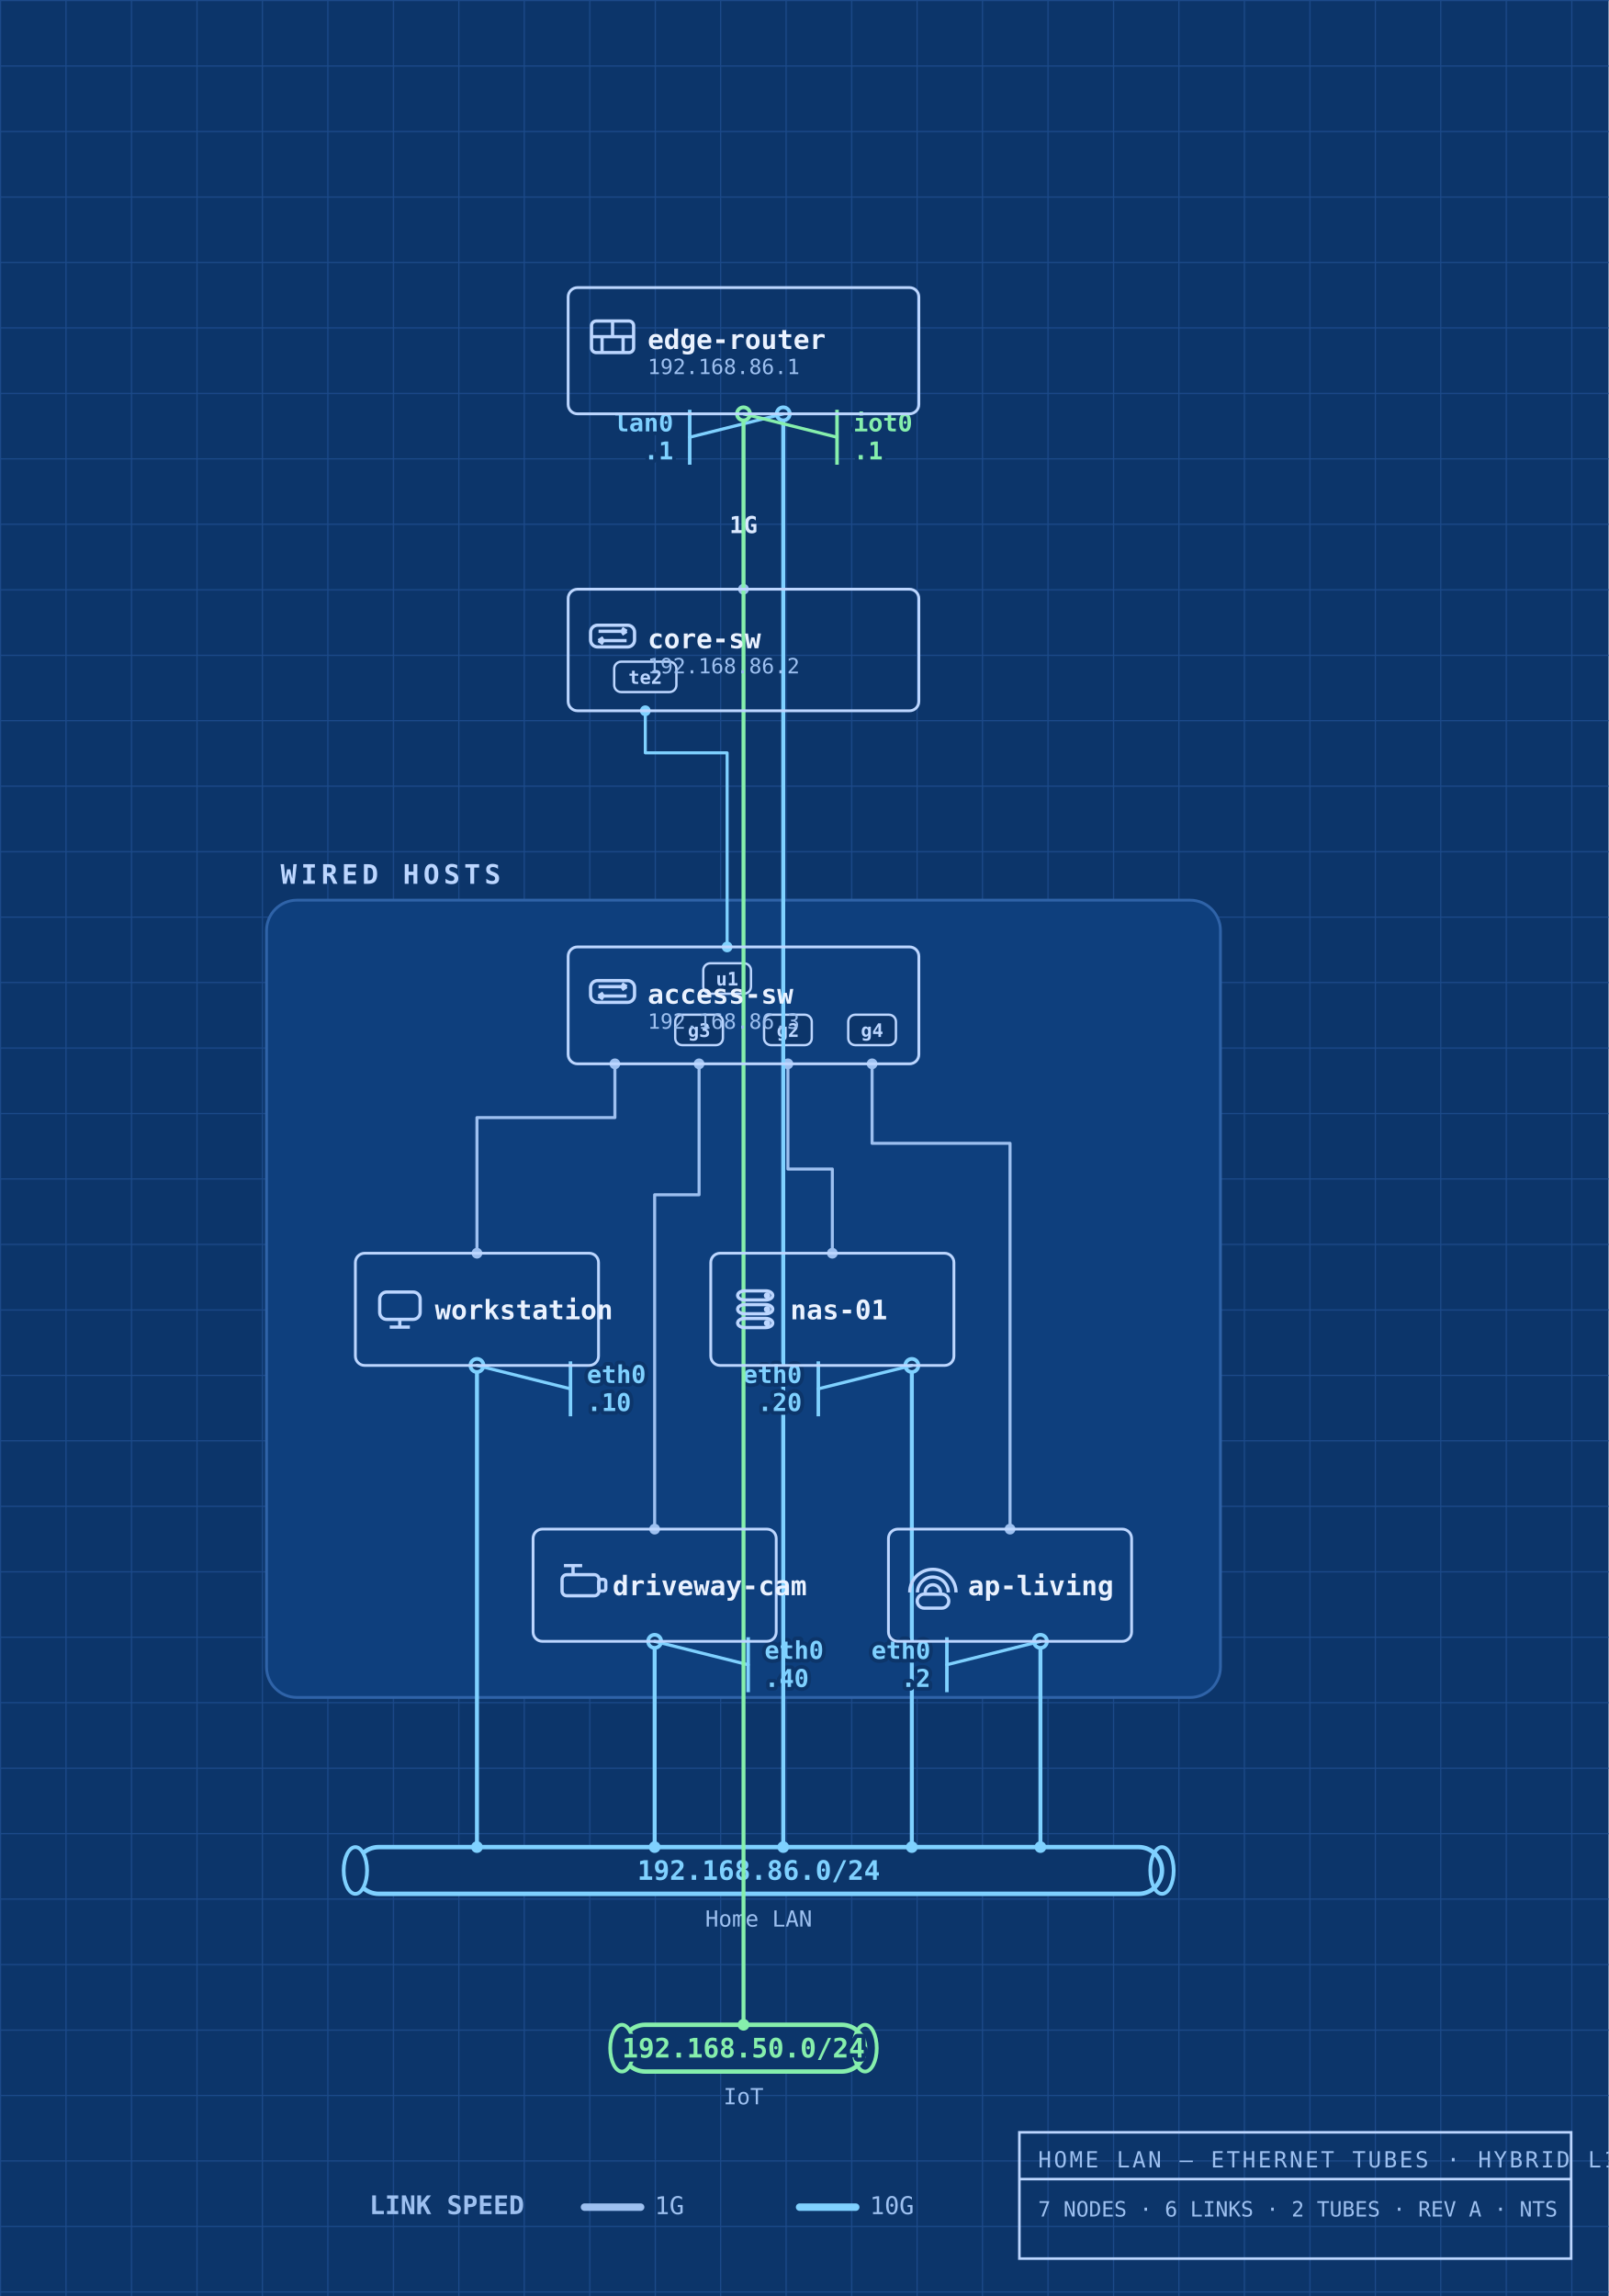
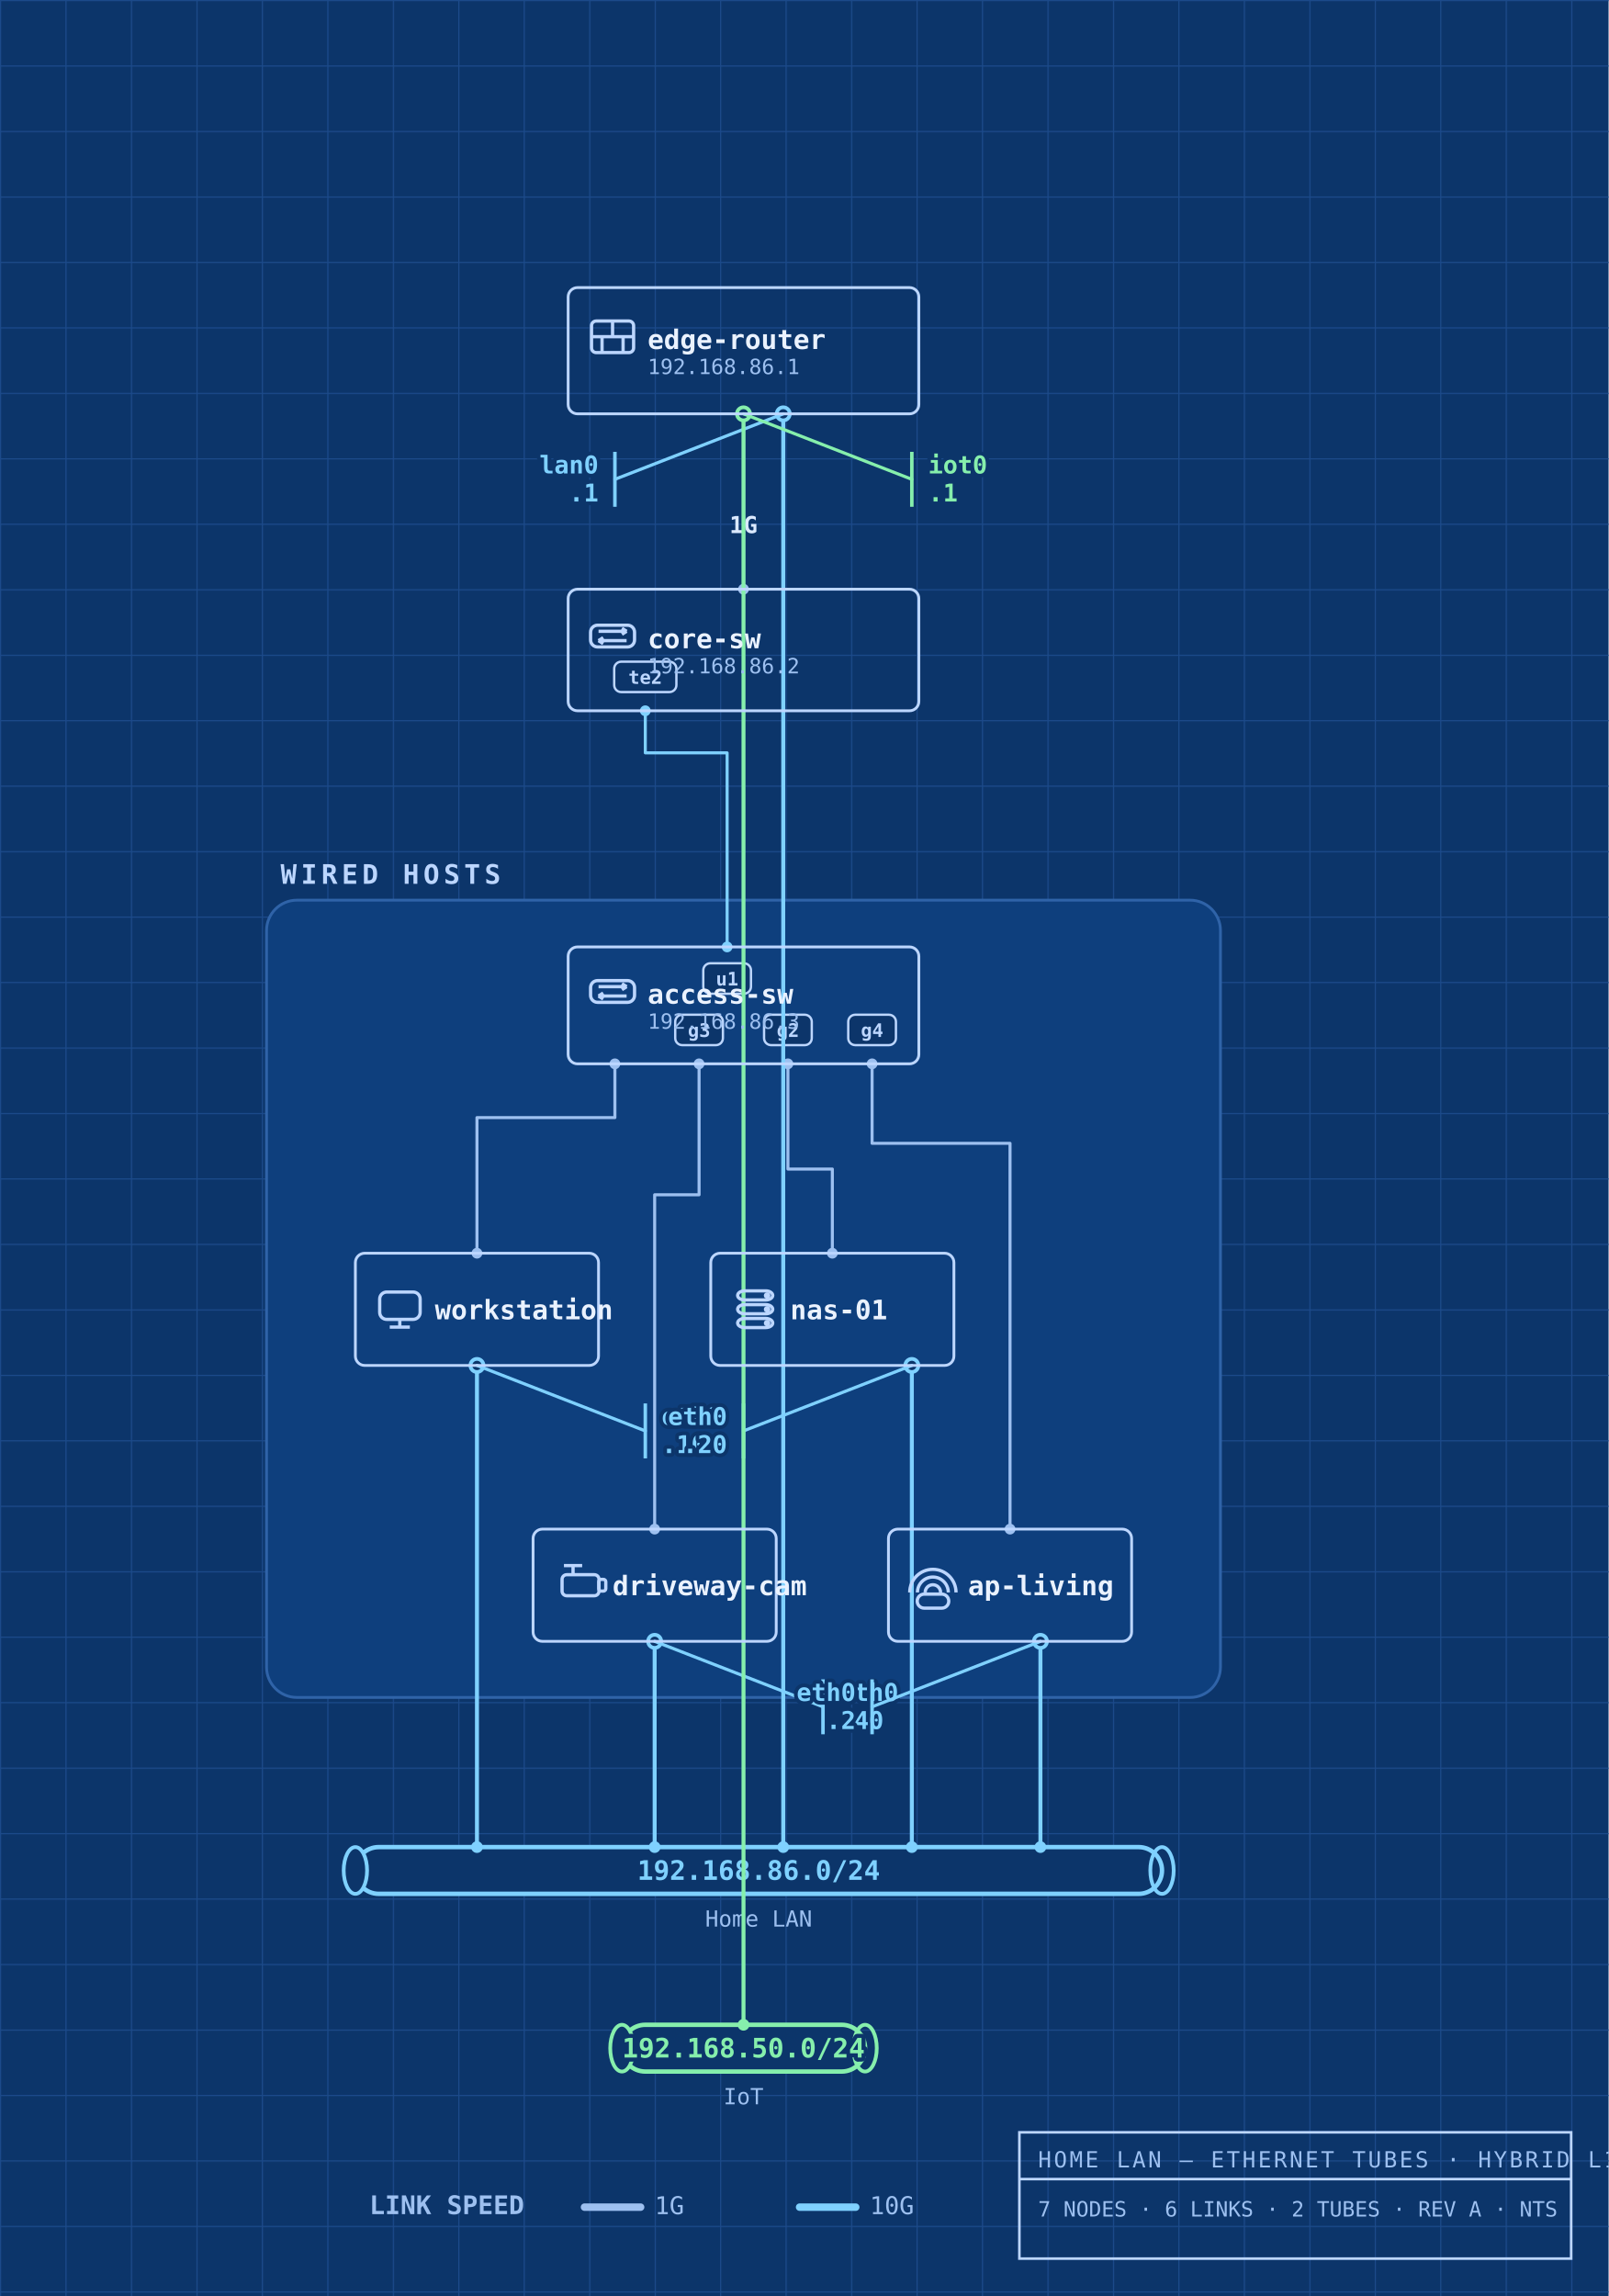
<svg xmlns="http://www.w3.org/2000/svg" viewBox="0 0 688 982" font-family="ui-monospace, SFMono-Regular, Menlo, Consolas, monospace">
  <rect width="688" height="982" fill="#0c356a" />
  <defs>
    <pattern id="grd" width="28" height="28" patternUnits="userSpaceOnUse">
      <path d="M28 0H0V28" fill="none" stroke="#1c4a8a" stroke-width="1" />
    </pattern>
  </defs>
  <rect width="688" height="982" fill="url(#grd)" />
  <g transform="translate(48,0)">
    <rect x="66.0" y="385.0" width="408.0" height="341.0" rx="13" fill="#0e3f7d" stroke="#2f63a8" stroke-width="1.2" />
    <text x="72.0" y="378.0" font-size="11.5" fill="#bcd6ff" font-weight="700" letter-spacing="1.8" font-family="ui-monospace, SFMono-Regular, Menlo, Consolas, monospace">WIRED HOSTS</text>
    <path d="M 270.0,177.0 L 270.0,200.0 L 270.0,200.0 L 270.0,252.0" fill="none" stroke="#9dc0f0" stroke-width="1.3" stroke-linecap="round" stroke-linejoin="round" stroke-opacity="1" />
    <circle cx="270.0" cy="177.0" r="2.3" fill="#9dc0f0" />
    <circle cx="270.0" cy="252.0" r="2.3" fill="#9dc0f0" />
    <path d="M 263.0,405.0 L 263.0,322.0 L 228.0,322.0 L 228.0,304.0" fill="none" stroke="#7fd1ff" stroke-width="1.3" stroke-linecap="round" stroke-linejoin="round" stroke-opacity="1" />
    <circle cx="263.0" cy="405.0" r="2.3" fill="#7fd1ff" />
    <circle cx="228.0" cy="304.0" r="2.3" fill="#7fd1ff" />
    <path d="M 215.0,455.0 L 215.0,478.0 L 156.0,478.0 L 156.0,536.0" fill="none" stroke="#9dc0f0" stroke-width="1.3" stroke-linecap="round" stroke-linejoin="round" stroke-opacity="1" />
    <circle cx="215.0" cy="455.0" r="2.3" fill="#9dc0f0" />
    <circle cx="156.0" cy="536.0" r="2.3" fill="#9dc0f0" />
    <path d="M 289.0,455.0 L 289.0,500.0 L 308.0,500.0 L 308.0,536.0" fill="none" stroke="#9dc0f0" stroke-width="1.3" stroke-linecap="round" stroke-linejoin="round" stroke-opacity="1" />
    <circle cx="289.0" cy="455.0" r="2.3" fill="#9dc0f0" />
    <circle cx="308.0" cy="536.0" r="2.3" fill="#9dc0f0" />
    <path d="M 251.0,455.0 L 251.0,511.0 L 232.0,511.0 L 232.0,654.0" fill="none" stroke="#9dc0f0" stroke-width="1.3" stroke-linecap="round" stroke-linejoin="round" stroke-opacity="1" />
    <circle cx="251.0" cy="455.0" r="2.3" fill="#9dc0f0" />
    <circle cx="232.0" cy="654.0" r="2.3" fill="#9dc0f0" />
    <path d="M 325.0,455.0 L 325.0,489.0 L 384.0,489.0 L 384.0,654.0" fill="none" stroke="#9dc0f0" stroke-width="1.3" stroke-linecap="round" stroke-linejoin="round" stroke-opacity="1" />
    <circle cx="325.0" cy="455.0" r="2.3" fill="#9dc0f0" />
    <circle cx="384.0" cy="654.0" r="2.3" fill="#9dc0f0" />
    <text x="270.0" y="228.0" font-size="10" text-anchor="middle" fill="#dbe9ff" font-weight="600" font-family="ui-monospace, SFMono-Regular, Menlo, Consolas, monospace">1G</text>
    <rect x="252.8" y="412.0" width="20.4" height="13" rx="3" fill="#0c356a" stroke="#bcd6ff" stroke-width="1" />
    <text x="263.0" y="421.5" font-size="8" text-anchor="middle" fill="#bcd6ff" font-weight="700" font-family="ui-monospace, SFMono-Regular, Menlo, Consolas, monospace">u1</text>
    <rect x="214.7" y="283.0" width="26.6" height="13" rx="3" fill="#0c356a" stroke="#bcd6ff" stroke-width="1" />
    <text x="228.0" y="292.5" font-size="8" text-anchor="middle" fill="#bcd6ff" font-weight="700" font-family="ui-monospace, SFMono-Regular, Menlo, Consolas, monospace">te2</text>
    <rect x="278.8" y="434.0" width="20.4" height="13" rx="3" fill="#0c356a" stroke="#bcd6ff" stroke-width="1" />
    <text x="289.0" y="443.5" font-size="8" text-anchor="middle" fill="#bcd6ff" font-weight="700" font-family="ui-monospace, SFMono-Regular, Menlo, Consolas, monospace">g2</text>
    <rect x="240.8" y="434.0" width="20.4" height="13" rx="3" fill="#0c356a" stroke="#bcd6ff" stroke-width="1" />
    <text x="251.0" y="443.5" font-size="8" text-anchor="middle" fill="#bcd6ff" font-weight="700" font-family="ui-monospace, SFMono-Regular, Menlo, Consolas, monospace">g3</text>
    <rect x="314.8" y="434.0" width="20.4" height="13" rx="3" fill="#0c356a" stroke="#bcd6ff" stroke-width="1" />
    <text x="325.0" y="443.5" font-size="8" text-anchor="middle" fill="#bcd6ff" font-weight="700" font-family="ui-monospace, SFMono-Regular, Menlo, Consolas, monospace">g4</text>
    <rect x="104.0" y="790.0" width="345.0" height="20" rx="10" fill="#0c356a" stroke="#7fd1ff" stroke-width="1.9" />
    <ellipse cx="104.0" cy="800.0" rx="5.0" ry="10.0" fill="#0c356a" stroke="#7fd1ff" stroke-width="1.6" />
    <ellipse cx="449.0" cy="800.0" rx="5.0" ry="10.0" fill="none" stroke="#7fd1ff" stroke-width="1.6" />
    <text x="276.5" y="804.0" font-size="11.5" text-anchor="middle" fill="#7fd1ff" font-weight="700" font-family="ui-monospace, SFMono-Regular, Menlo, Consolas, monospace" paint-order="stroke" stroke="#0c356a" stroke-width="3.5" stroke-linejoin="round">192.168.86.0/24</text>
    <text x="276.5" y="824.0" font-size="9.5" text-anchor="middle" fill="#9dc0f0" font-family="ui-monospace, SFMono-Regular, Menlo, Consolas, monospace">Home LAN</text>
    <line x1="156.0" y1="584.0" x2="156.0" y2="790.0" stroke="#7fd1ff" stroke-width="1.7" stroke-linecap="round" />
    <circle cx="156.0" cy="790.0" r="2.5" fill="#7fd1ff" />
    <circle cx="156.0" cy="584.0" r="2.8" fill="#0c356a" stroke="#7fd1ff" stroke-width="1.6" />
-     <line x1="156.0" y1="584.0" x2="196.0" y2="594.0" stroke="#7fd1ff" stroke-width="1.35" stroke-linecap="round" />
-     <line x1="196.0" y1="583.0" x2="196.0" y2="605.0" stroke="#7fd1ff" stroke-width="1.5" stroke-linecap="square" />
-     <text x="203.0" y="591.5" font-size="10.5" text-anchor="start" fill="#7fd1ff" font-weight="700" font-family="ui-monospace, SFMono-Regular, Menlo, Consolas, monospace" paint-order="stroke" stroke="#0c356a" stroke-width="3.2" stroke-linejoin="round">eth0</text>
-     <text x="203.0" y="603.5" font-size="10.5" text-anchor="start" fill="#7fd1ff" font-weight="600" font-family="ui-monospace, SFMono-Regular, Menlo, Consolas, monospace" paint-order="stroke" stroke="#0c356a" stroke-width="3.2" stroke-linejoin="round">.10</text>
+     <line x1="156.0" y1="584.0" x2="228.0" y2="612.0" stroke="#7fd1ff" stroke-width="1.35" stroke-linecap="round" />
+     <line x1="228.0" y1="601.0" x2="228.0" y2="623.0" stroke="#7fd1ff" stroke-width="1.5" stroke-linecap="square" />
+     <text x="235.0" y="609.5" font-size="10.5" text-anchor="start" fill="#7fd1ff" font-weight="700" font-family="ui-monospace, SFMono-Regular, Menlo, Consolas, monospace" paint-order="stroke" stroke="#0c356a" stroke-width="3.2" stroke-linejoin="round">eth0</text>
+     <text x="235.0" y="621.5" font-size="10.5" text-anchor="start" fill="#7fd1ff" font-weight="600" font-family="ui-monospace, SFMono-Regular, Menlo, Consolas, monospace" paint-order="stroke" stroke="#0c356a" stroke-width="3.2" stroke-linejoin="round">.10</text>
    <line x1="232.0" y1="702.0" x2="232.0" y2="790.0" stroke="#7fd1ff" stroke-width="1.7" stroke-linecap="round" />
    <circle cx="232.0" cy="790.0" r="2.5" fill="#7fd1ff" />
    <circle cx="232.0" cy="702.0" r="2.8" fill="#0c356a" stroke="#7fd1ff" stroke-width="1.6" />
-     <line x1="232.0" y1="702.0" x2="272.0" y2="712.0" stroke="#7fd1ff" stroke-width="1.35" stroke-linecap="round" />
-     <line x1="272.0" y1="701.0" x2="272.0" y2="723.0" stroke="#7fd1ff" stroke-width="1.5" stroke-linecap="square" />
-     <text x="279.0" y="709.5" font-size="10.5" text-anchor="start" fill="#7fd1ff" font-weight="700" font-family="ui-monospace, SFMono-Regular, Menlo, Consolas, monospace" paint-order="stroke" stroke="#0c356a" stroke-width="3.2" stroke-linejoin="round">eth0</text>
-     <text x="279.0" y="721.5" font-size="10.5" text-anchor="start" fill="#7fd1ff" font-weight="600" font-family="ui-monospace, SFMono-Regular, Menlo, Consolas, monospace" paint-order="stroke" stroke="#0c356a" stroke-width="3.2" stroke-linejoin="round">.40</text>
+     <line x1="232.0" y1="702.0" x2="304.0" y2="730.0" stroke="#7fd1ff" stroke-width="1.35" stroke-linecap="round" />
+     <line x1="304.0" y1="719.0" x2="304.0" y2="741.0" stroke="#7fd1ff" stroke-width="1.5" stroke-linecap="square" />
+     <text x="311.0" y="727.5" font-size="10.5" text-anchor="start" fill="#7fd1ff" font-weight="700" font-family="ui-monospace, SFMono-Regular, Menlo, Consolas, monospace" paint-order="stroke" stroke="#0c356a" stroke-width="3.2" stroke-linejoin="round">eth0</text>
+     <text x="311.0" y="739.5" font-size="10.5" text-anchor="start" fill="#7fd1ff" font-weight="600" font-family="ui-monospace, SFMono-Regular, Menlo, Consolas, monospace" paint-order="stroke" stroke="#0c356a" stroke-width="3.2" stroke-linejoin="round">.40</text>
    <line x1="287.0" y1="177.0" x2="287.0" y2="790.0" stroke="#7fd1ff" stroke-width="1.7" stroke-linecap="round" />
    <circle cx="287.0" cy="790.0" r="2.5" fill="#7fd1ff" />
    <circle cx="287.0" cy="177.0" r="2.8" fill="#0c356a" stroke="#7fd1ff" stroke-width="1.6" />
-     <line x1="287.0" y1="177.0" x2="247.0" y2="187.0" stroke="#7fd1ff" stroke-width="1.35" stroke-linecap="round" />
-     <line x1="247.0" y1="176.0" x2="247.0" y2="198.0" stroke="#7fd1ff" stroke-width="1.5" stroke-linecap="square" />
-     <text x="240.0" y="184.5" font-size="10.5" text-anchor="end" fill="#7fd1ff" font-weight="700" font-family="ui-monospace, SFMono-Regular, Menlo, Consolas, monospace" paint-order="stroke" stroke="#0c356a" stroke-width="3.2" stroke-linejoin="round">lan0</text>
-     <text x="240.0" y="196.5" font-size="10.5" text-anchor="end" fill="#7fd1ff" font-weight="600" font-family="ui-monospace, SFMono-Regular, Menlo, Consolas, monospace" paint-order="stroke" stroke="#0c356a" stroke-width="3.2" stroke-linejoin="round">.1</text>
+     <line x1="287.0" y1="177.0" x2="215.0" y2="205.0" stroke="#7fd1ff" stroke-width="1.35" stroke-linecap="round" />
+     <line x1="215.0" y1="194.0" x2="215.0" y2="216.0" stroke="#7fd1ff" stroke-width="1.5" stroke-linecap="square" />
+     <text x="208.0" y="202.5" font-size="10.5" text-anchor="end" fill="#7fd1ff" font-weight="700" font-family="ui-monospace, SFMono-Regular, Menlo, Consolas, monospace" paint-order="stroke" stroke="#0c356a" stroke-width="3.2" stroke-linejoin="round">lan0</text>
+     <text x="208.0" y="214.5" font-size="10.5" text-anchor="end" fill="#7fd1ff" font-weight="600" font-family="ui-monospace, SFMono-Regular, Menlo, Consolas, monospace" paint-order="stroke" stroke="#0c356a" stroke-width="3.2" stroke-linejoin="round">.1</text>
    <line x1="342.0" y1="584.0" x2="342.0" y2="790.0" stroke="#7fd1ff" stroke-width="1.7" stroke-linecap="round" />
    <circle cx="342.0" cy="790.0" r="2.5" fill="#7fd1ff" />
    <circle cx="342.0" cy="584.0" r="2.8" fill="#0c356a" stroke="#7fd1ff" stroke-width="1.6" />
-     <line x1="342.0" y1="584.0" x2="302.0" y2="594.0" stroke="#7fd1ff" stroke-width="1.35" stroke-linecap="round" />
-     <line x1="302.0" y1="583.0" x2="302.0" y2="605.0" stroke="#7fd1ff" stroke-width="1.5" stroke-linecap="square" />
-     <text x="295.0" y="591.5" font-size="10.5" text-anchor="end" fill="#7fd1ff" font-weight="700" font-family="ui-monospace, SFMono-Regular, Menlo, Consolas, monospace" paint-order="stroke" stroke="#0c356a" stroke-width="3.2" stroke-linejoin="round">eth0</text>
-     <text x="295.0" y="603.5" font-size="10.5" text-anchor="end" fill="#7fd1ff" font-weight="600" font-family="ui-monospace, SFMono-Regular, Menlo, Consolas, monospace" paint-order="stroke" stroke="#0c356a" stroke-width="3.2" stroke-linejoin="round">.20</text>
+     <line x1="342.0" y1="584.0" x2="270.0" y2="612.0" stroke="#7fd1ff" stroke-width="1.35" stroke-linecap="round" />
+     <line x1="270.0" y1="601.0" x2="270.0" y2="623.0" stroke="#7fd1ff" stroke-width="1.5" stroke-linecap="square" />
+     <text x="263.0" y="609.5" font-size="10.5" text-anchor="end" fill="#7fd1ff" font-weight="700" font-family="ui-monospace, SFMono-Regular, Menlo, Consolas, monospace" paint-order="stroke" stroke="#0c356a" stroke-width="3.2" stroke-linejoin="round">eth0</text>
+     <text x="263.0" y="621.5" font-size="10.5" text-anchor="end" fill="#7fd1ff" font-weight="600" font-family="ui-monospace, SFMono-Regular, Menlo, Consolas, monospace" paint-order="stroke" stroke="#0c356a" stroke-width="3.2" stroke-linejoin="round">.20</text>
    <line x1="397.0" y1="702.0" x2="397.0" y2="790.0" stroke="#7fd1ff" stroke-width="1.7" stroke-linecap="round" />
    <circle cx="397.0" cy="790.0" r="2.5" fill="#7fd1ff" />
    <circle cx="397.0" cy="702.0" r="2.8" fill="#0c356a" stroke="#7fd1ff" stroke-width="1.6" />
-     <line x1="397.0" y1="702.0" x2="357.0" y2="712.0" stroke="#7fd1ff" stroke-width="1.35" stroke-linecap="round" />
-     <line x1="357.0" y1="701.0" x2="357.0" y2="723.0" stroke="#7fd1ff" stroke-width="1.5" stroke-linecap="square" />
-     <text x="350.0" y="709.5" font-size="10.5" text-anchor="end" fill="#7fd1ff" font-weight="700" font-family="ui-monospace, SFMono-Regular, Menlo, Consolas, monospace" paint-order="stroke" stroke="#0c356a" stroke-width="3.2" stroke-linejoin="round">eth0</text>
-     <text x="350.0" y="721.5" font-size="10.5" text-anchor="end" fill="#7fd1ff" font-weight="600" font-family="ui-monospace, SFMono-Regular, Menlo, Consolas, monospace" paint-order="stroke" stroke="#0c356a" stroke-width="3.2" stroke-linejoin="round">.2</text>
+     <line x1="397.0" y1="702.0" x2="325.0" y2="730.0" stroke="#7fd1ff" stroke-width="1.35" stroke-linecap="round" />
+     <line x1="325.0" y1="719.0" x2="325.0" y2="741.0" stroke="#7fd1ff" stroke-width="1.5" stroke-linecap="square" />
+     <text x="318.0" y="727.5" font-size="10.5" text-anchor="end" fill="#7fd1ff" font-weight="700" font-family="ui-monospace, SFMono-Regular, Menlo, Consolas, monospace" paint-order="stroke" stroke="#0c356a" stroke-width="3.2" stroke-linejoin="round">eth0</text>
+     <text x="318.0" y="739.5" font-size="10.5" text-anchor="end" fill="#7fd1ff" font-weight="600" font-family="ui-monospace, SFMono-Regular, Menlo, Consolas, monospace" paint-order="stroke" stroke="#0c356a" stroke-width="3.2" stroke-linejoin="round">.2</text>
    <rect x="218.0" y="866.0" width="104.0" height="20" rx="10" fill="#0c356a" stroke="#86efac" stroke-width="1.9" />
    <ellipse cx="218.0" cy="876.0" rx="5.0" ry="10.0" fill="#0c356a" stroke="#86efac" stroke-width="1.6" />
    <ellipse cx="322.0" cy="876.0" rx="5.0" ry="10.0" fill="none" stroke="#86efac" stroke-width="1.6" />
    <text x="270.0" y="880.0" font-size="11.5" text-anchor="middle" fill="#86efac" font-weight="700" font-family="ui-monospace, SFMono-Regular, Menlo, Consolas, monospace" paint-order="stroke" stroke="#0c356a" stroke-width="3.5" stroke-linejoin="round">192.168.50.0/24</text>
    <text x="270.0" y="900.0" font-size="9.5" text-anchor="middle" fill="#9dc0f0" font-family="ui-monospace, SFMono-Regular, Menlo, Consolas, monospace">IoT</text>
    <line x1="270.0" y1="177.0" x2="270.0" y2="866.0" stroke="#86efac" stroke-width="1.7" stroke-linecap="round" />
    <circle cx="270.0" cy="866.0" r="2.5" fill="#86efac" />
    <circle cx="270.0" cy="177.0" r="2.8" fill="#0c356a" stroke="#86efac" stroke-width="1.6" />
-     <line x1="270.0" y1="177.0" x2="310.0" y2="187.0" stroke="#86efac" stroke-width="1.35" stroke-linecap="round" />
-     <line x1="310.0" y1="176.0" x2="310.0" y2="198.0" stroke="#86efac" stroke-width="1.5" stroke-linecap="square" />
-     <text x="317.0" y="184.5" font-size="10.5" text-anchor="start" fill="#86efac" font-weight="700" font-family="ui-monospace, SFMono-Regular, Menlo, Consolas, monospace" paint-order="stroke" stroke="#0c356a" stroke-width="3.2" stroke-linejoin="round">iot0</text>
-     <text x="317.0" y="196.5" font-size="10.5" text-anchor="start" fill="#86efac" font-weight="600" font-family="ui-monospace, SFMono-Regular, Menlo, Consolas, monospace" paint-order="stroke" stroke="#0c356a" stroke-width="3.2" stroke-linejoin="round">.1</text>
+     <line x1="270.0" y1="177.0" x2="342.0" y2="205.0" stroke="#86efac" stroke-width="1.35" stroke-linecap="round" />
+     <line x1="342.0" y1="194.0" x2="342.0" y2="216.0" stroke="#86efac" stroke-width="1.5" stroke-linecap="square" />
+     <text x="349.0" y="202.5" font-size="10.5" text-anchor="start" fill="#86efac" font-weight="700" font-family="ui-monospace, SFMono-Regular, Menlo, Consolas, monospace" paint-order="stroke" stroke="#0c356a" stroke-width="3.2" stroke-linejoin="round">iot0</text>
+     <text x="349.0" y="214.5" font-size="10.5" text-anchor="start" fill="#86efac" font-weight="600" font-family="ui-monospace, SFMono-Regular, Menlo, Consolas, monospace" paint-order="stroke" stroke="#0c356a" stroke-width="3.2" stroke-linejoin="round">.1</text>
    <rect x="195.0" y="123.0" width="150" height="54" rx="4" fill="none" stroke="#bcd6ff" stroke-width="1.2" />
    <rect x="205.0" y="137.3" width="18.0" height="13.5" rx="2" fill="none" stroke="#bcd6ff" stroke-width="1.4" />
    <line x1="205.0" y1="144.0" x2="223.0" y2="144.0" stroke="#bcd6ff" stroke-width="1.4" />
    <line x1="214.0" y1="137.3" x2="214.0" y2="144.0" stroke="#bcd6ff" stroke-width="1.4" />
    <line x1="209.5" y1="144.0" x2="209.5" y2="150.8" stroke="#bcd6ff" stroke-width="1.4" />
    <line x1="218.5" y1="144.0" x2="218.5" y2="150.8" stroke="#bcd6ff" stroke-width="1.4" />
    <text x="229.0" y="146.0" font-size="11.5" fill="#eaf2ff" font-weight="600" dominant-baseline="middle">edge-router</text>
    <text x="229.0" y="160.0" font-size="9" fill="#9dc0f0" font-family="ui-monospace, SFMono-Regular, Menlo, Consolas, monospace">192.168.86.1</text>
    <rect x="195.0" y="252.0" width="150" height="52" rx="4" fill="none" stroke="#bcd6ff" stroke-width="1.2" />
    <rect x="204.6" y="267.4" width="18.8" height="9.3" rx="3" fill="none" stroke="#bcd6ff" stroke-width="1.4" />
    <line x1="208.0" y1="270.0" x2="220.0" y2="270.0" stroke="#bcd6ff" stroke-width="1.4" />
    <path d="M 220.0,270.0 l -2.0,-1.3 M 220.0,270.0 l -2.0,1.3" stroke="#bcd6ff" stroke-width="1.4" fill="none" />
    <line x1="208.0" y1="274.0" x2="220.0" y2="274.0" stroke="#bcd6ff" stroke-width="1.4" />
    <path d="M 208.0,274.0 l 2.0,-1.3 M 208.0,274.0 l 2.0,1.3" stroke="#bcd6ff" stroke-width="1.4" fill="none" />
    <text x="229.0" y="274.0" font-size="11.5" fill="#eaf2ff" font-weight="600" dominant-baseline="middle">core-sw</text>
    <text x="229.0" y="288.0" font-size="9" fill="#9dc0f0" font-family="ui-monospace, SFMono-Regular, Menlo, Consolas, monospace">192.168.86.2</text>
    <rect x="195.0" y="405.0" width="150" height="50" rx="4" fill="none" stroke="#bcd6ff" stroke-width="1.2" />
    <rect x="204.6" y="419.4" width="18.8" height="9.3" rx="3" fill="none" stroke="#bcd6ff" stroke-width="1.4" />
    <line x1="208.0" y1="422.0" x2="220.0" y2="422.0" stroke="#bcd6ff" stroke-width="1.4" />
    <path d="M 220.0,422.0 l -2.0,-1.3 M 220.0,422.0 l -2.0,1.3" stroke="#bcd6ff" stroke-width="1.4" fill="none" />
    <line x1="208.0" y1="426.0" x2="220.0" y2="426.0" stroke="#bcd6ff" stroke-width="1.4" />
    <path d="M 208.0,426.0 l 2.0,-1.3 M 208.0,426.0 l 2.0,1.3" stroke="#bcd6ff" stroke-width="1.4" fill="none" />
    <text x="229.0" y="426.0" font-size="11.5" fill="#eaf2ff" font-weight="600" dominant-baseline="middle">access-sw</text>
    <text x="229.0" y="440.0" font-size="9" fill="#9dc0f0" font-family="ui-monospace, SFMono-Regular, Menlo, Consolas, monospace">192.168.86.3</text>
    <rect x="104.0" y="536.0" width="104" height="48" rx="4" fill="none" stroke="#bcd6ff" stroke-width="1.2" />
    <rect x="114.4" y="552.6" width="17.3" height="11.7" rx="3" fill="none" stroke="#bcd6ff" stroke-width="1.4" />
    <line x1="123.0" y1="564.4" x2="123.0" y2="567.6" stroke="#bcd6ff" stroke-width="1.4" />
    <line x1="118.7" y1="567.6" x2="127.3" y2="567.6" stroke="#bcd6ff" stroke-width="1.4" />
    <text x="138.0" y="561.0" font-size="11.5" fill="#eaf2ff" font-weight="600" dominant-baseline="middle">workstation</text>
    <rect x="256.0" y="536.0" width="104" height="48" rx="4" fill="none" stroke="#bcd6ff" stroke-width="1.2" />
    <rect x="267.5" y="552.1" width="15.0" height="3.9" rx="3" fill="none" stroke="#bcd6ff" stroke-width="1.4" />
    <circle cx="280.1" cy="554.1" r="1.4" fill="#bcd6ff" />
    <rect x="267.5" y="558.0" width="15.0" height="3.9" rx="3" fill="none" stroke="#bcd6ff" stroke-width="1.4" />
    <circle cx="280.1" cy="560.0" r="1.4" fill="#bcd6ff" />
    <rect x="267.5" y="563.9" width="15.0" height="3.9" rx="3" fill="none" stroke="#bcd6ff" stroke-width="1.4" />
    <circle cx="280.1" cy="565.9" r="1.4" fill="#bcd6ff" />
    <text x="290.0" y="561.0" font-size="11.5" fill="#eaf2ff" font-weight="600" dominant-baseline="middle">nas-01</text>
    <rect x="180.0" y="654.0" width="104" height="48" rx="4" fill="none" stroke="#bcd6ff" stroke-width="1.2" />
    <rect x="192.4" y="673.5" width="15.8" height="9.0" rx="2" fill="none" stroke="#bcd6ff" stroke-width="1.4" />
    <rect x="208.1" y="675.5" width="3.0" height="5.0" rx="1" fill="none" stroke="#bcd6ff" stroke-width="1.4" />
    <line x1="197.1" y1="673.5" x2="197.1" y2="669.6" stroke="#bcd6ff" stroke-width="1.4" />
    <line x1="193.2" y1="669.6" x2="201.0" y2="669.6" stroke="#bcd6ff" stroke-width="1.4" />
    <text x="214.0" y="679.0" font-size="11.5" fill="#eaf2ff" font-weight="600" dominant-baseline="middle">driveway-cam</text>
    <rect x="332.0" y="654.0" width="104" height="48" rx="4" fill="none" stroke="#bcd6ff" stroke-width="1.2" />
    <rect x="344.3" y="681.8" width="13.5" height="6.0" rx="3" fill="none" stroke="#bcd6ff" stroke-width="1.4" />
    <path d="M 347.7,681.1 A 3.3,3.3 0 0 1 354.3,681.1" fill="none" stroke="#bcd6ff" stroke-width="1.4" />
    <path d="M 344.4,681.1 A 6.6,6.6 0 0 1 357.6,681.1" fill="none" stroke="#bcd6ff" stroke-width="1.4" />
    <path d="M 341.1,681.1 A 9.9,9.9 0 0 1 360.9,681.1" fill="none" stroke="#bcd6ff" stroke-width="1.4" />
    <text x="366.0" y="679.0" font-size="11.5" fill="#eaf2ff" font-weight="600" dominant-baseline="middle">ap-living</text>
    <text x="110" y="947" font-size="11" fill="#9dc0f0" font-weight="700" font-family="ui-monospace, SFMono-Regular, Menlo, Consolas, monospace">LINK SPEED</text>
    <line x1="202" y1="944" x2="226" y2="944" stroke="#9dc0f0" stroke-width="3.2" stroke-linecap="round" />
    <text x="232" y="947" font-size="10.5" fill="#9dc0f0" font-family="ui-monospace, SFMono-Regular, Menlo, Consolas, monospace">1G</text>
    <line x1="294" y1="944" x2="318" y2="944" stroke="#7fd1ff" stroke-width="3.2" stroke-linecap="round" />
    <text x="324" y="947" font-size="10.5" fill="#9dc0f0" font-family="ui-monospace, SFMono-Regular, Menlo, Consolas, monospace">10G</text>
    <rect x="388" y="912" width="236" height="54" fill="none" stroke="#bcd6ff" stroke-width="1.1" />
    <line x1="388" y1="932" x2="624" y2="932" stroke="#bcd6ff" stroke-width="1.1" />
    <text x="396" y="927" font-size="9.5" fill="#9dc0f0" font-family="ui-monospace, SFMono-Regular, Menlo, Consolas, monospace" letter-spacing="1">HOME LAN — ETHERNET TUBES · HYBRID L1+L2/L3</text>
    <text x="396" y="948" font-size="9" fill="#9dc0f0" font-family="ui-monospace, SFMono-Regular, Menlo, Consolas, monospace">7 NODES · 6 LINKS · 2 TUBES · REV A · NTS</text>
  </g>
</svg>
